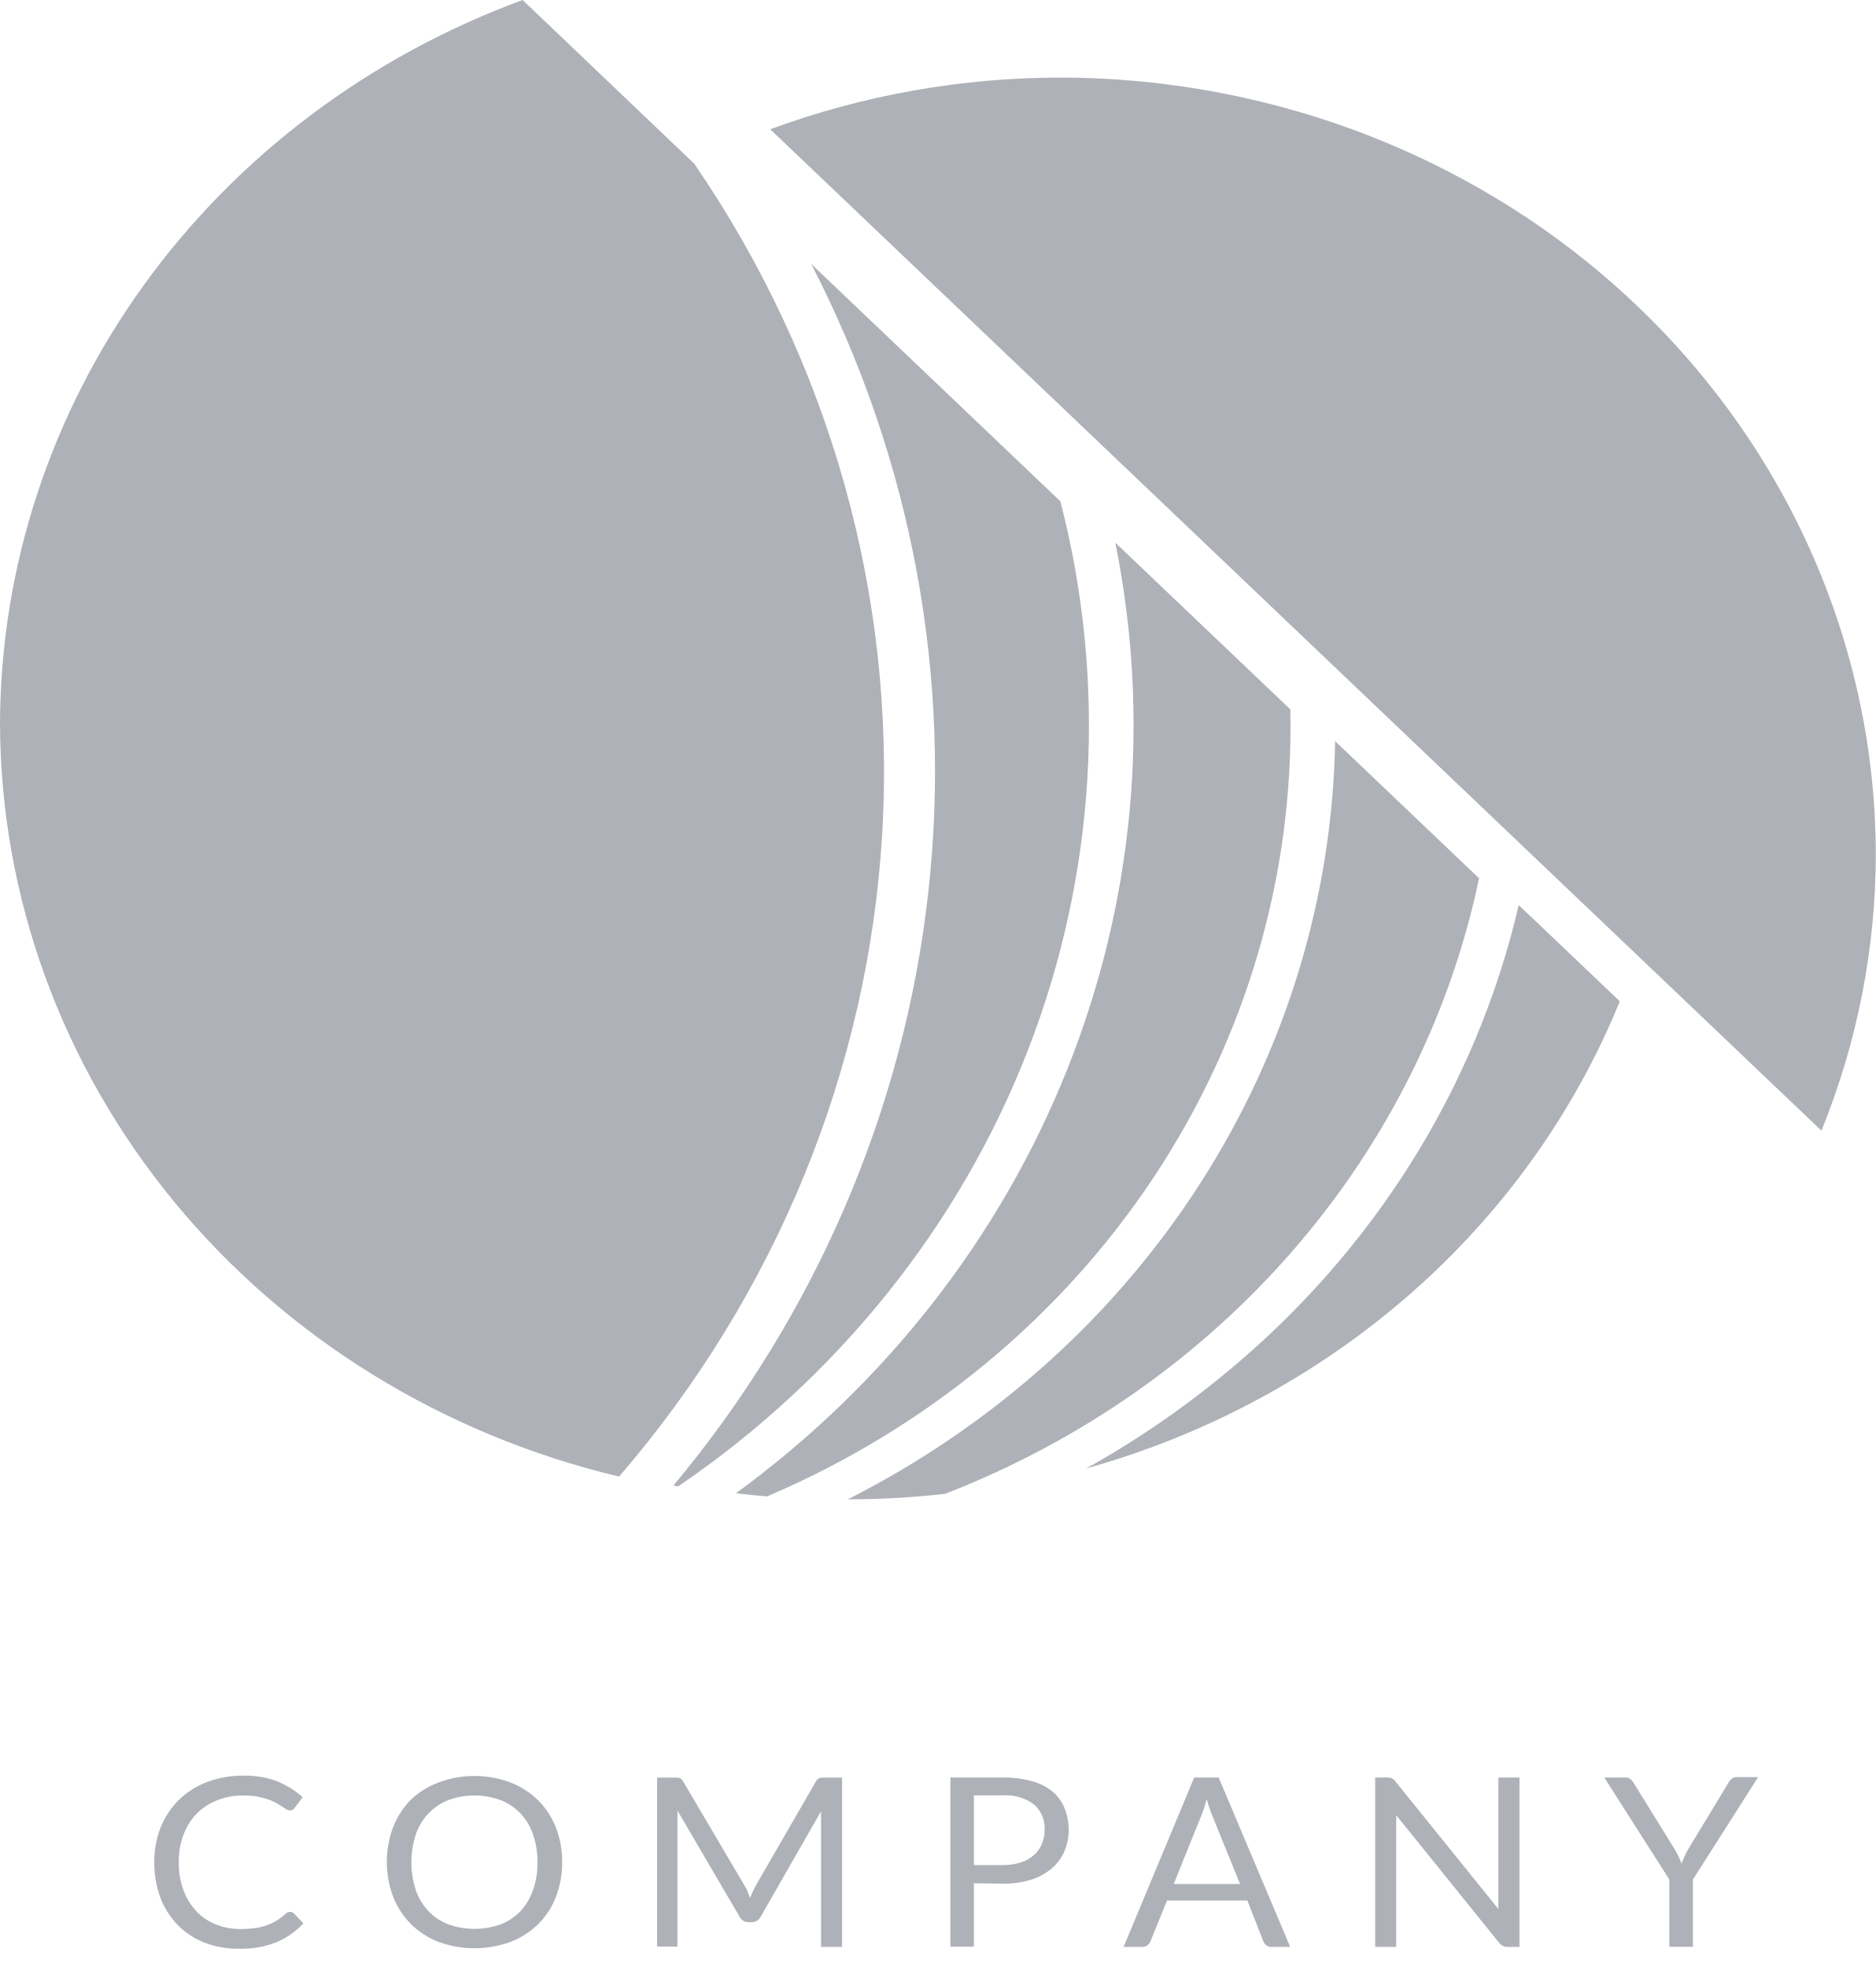
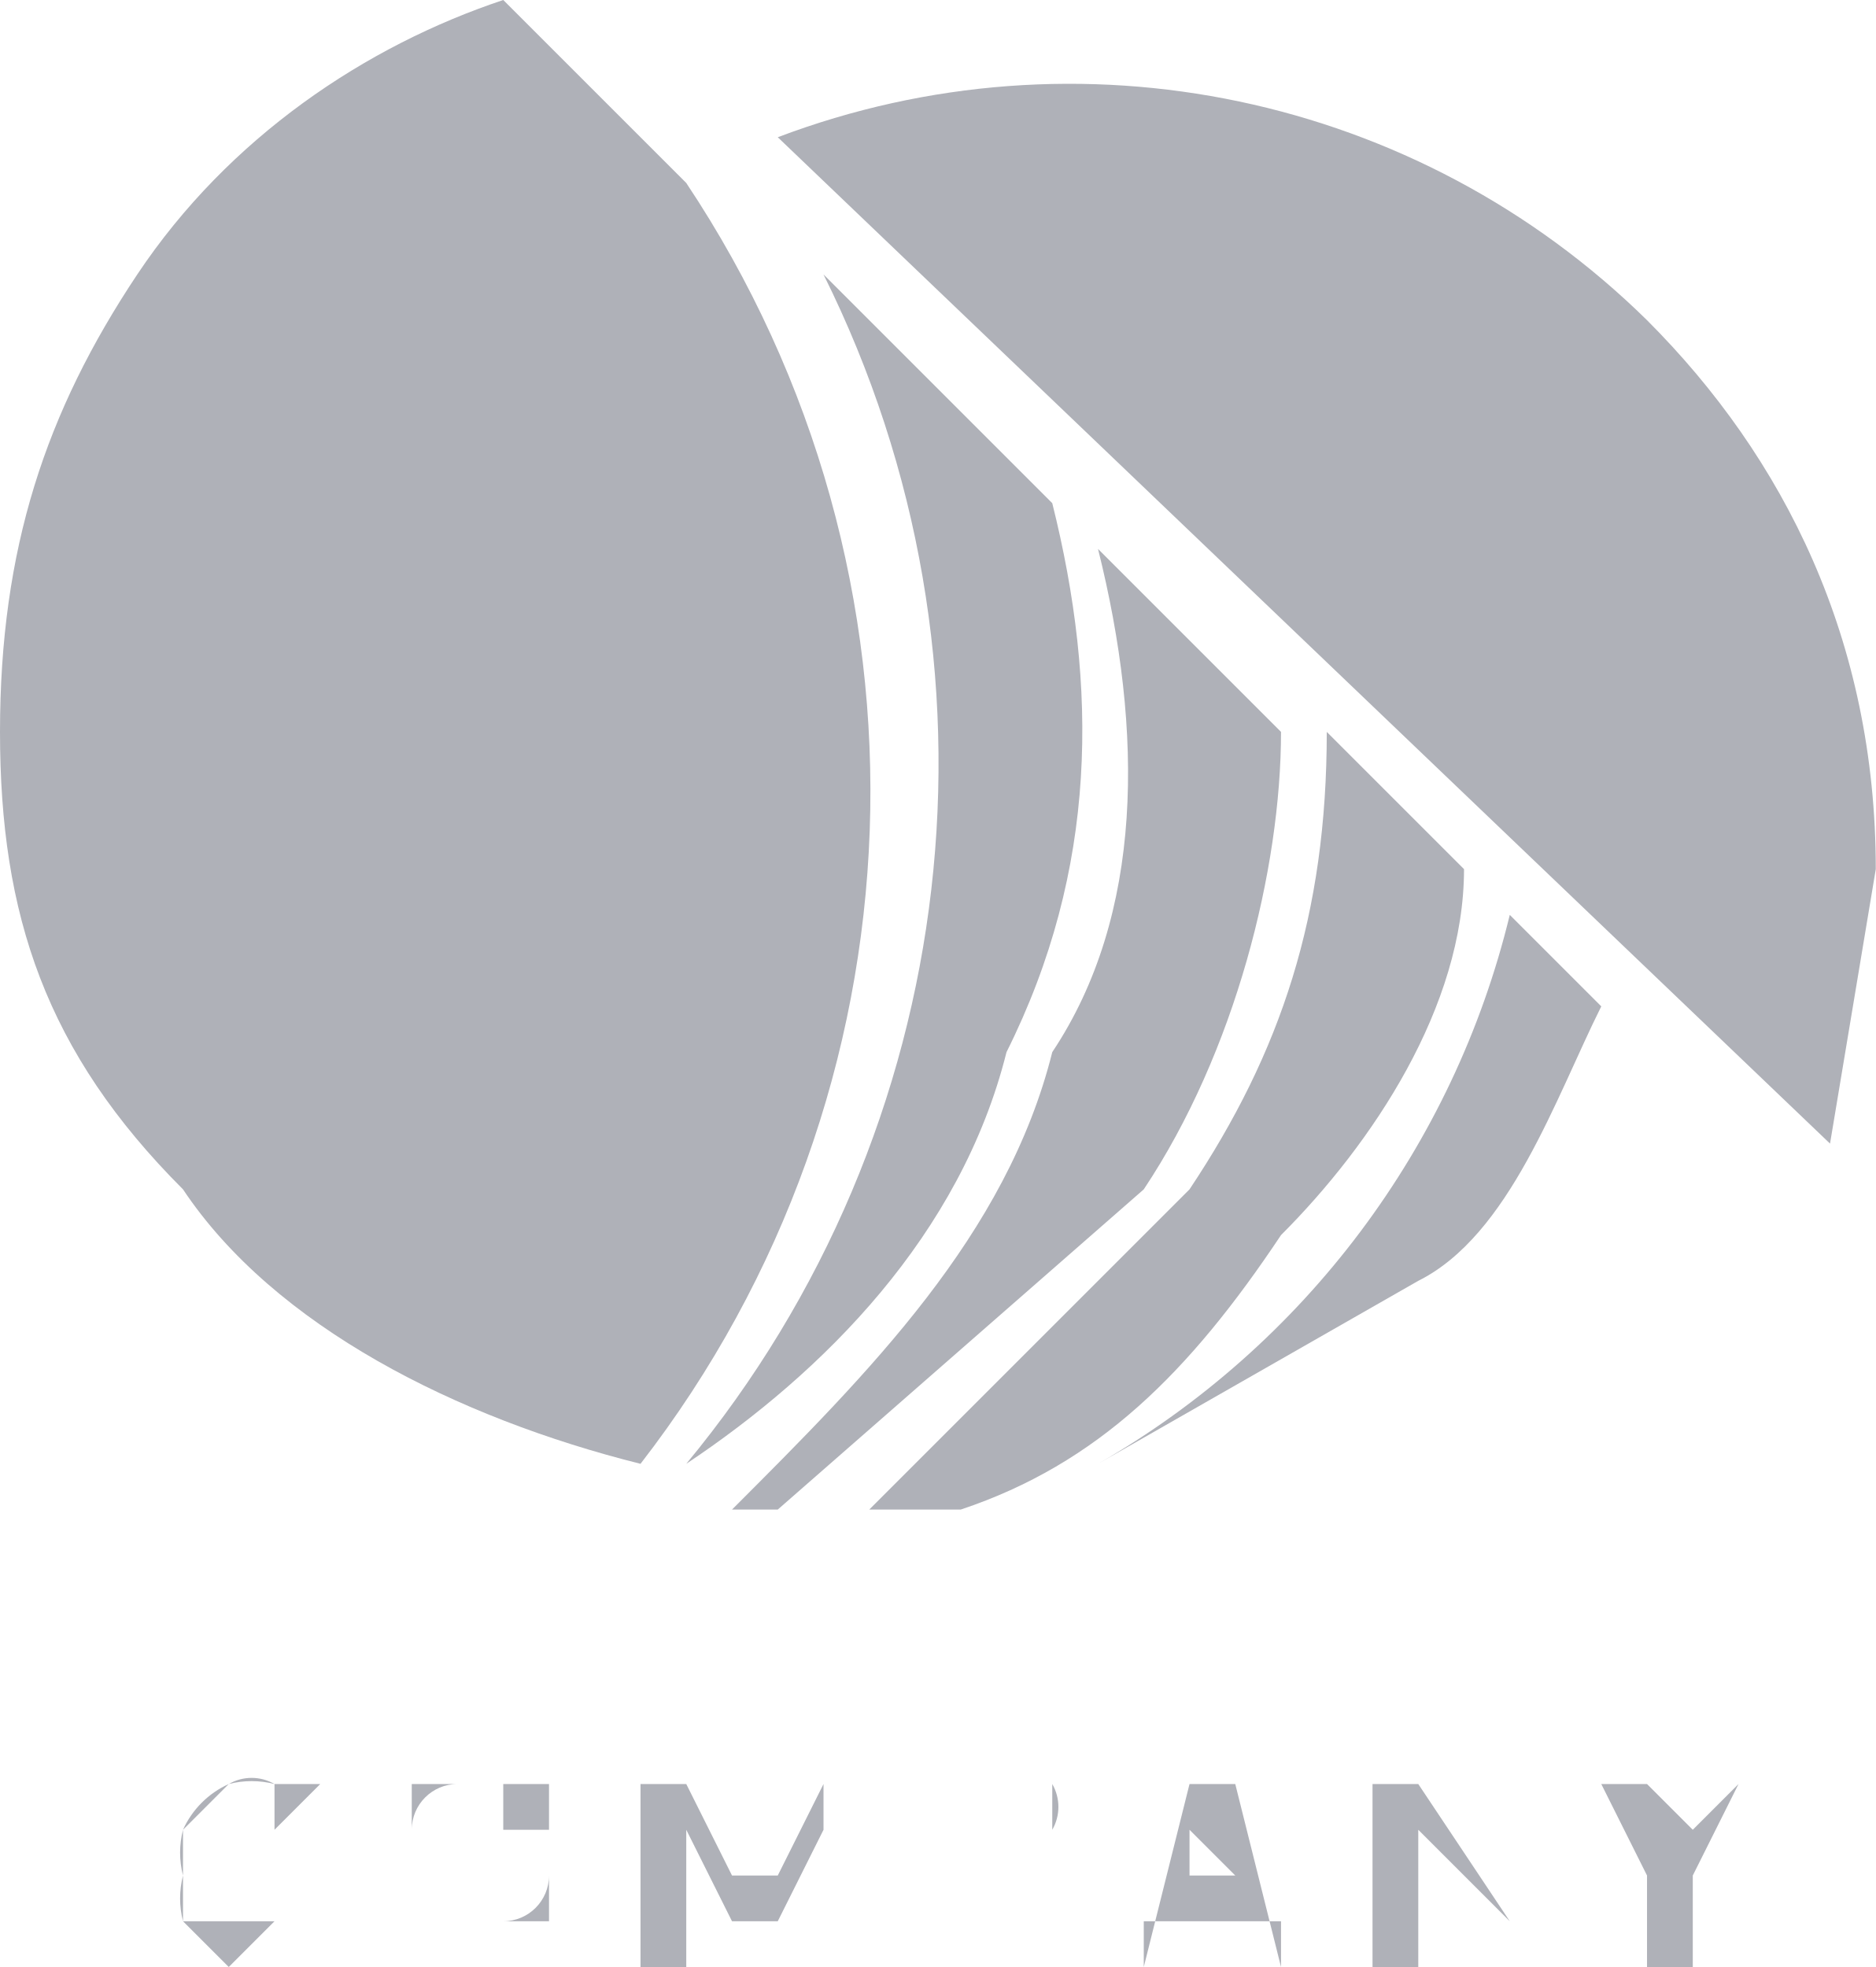
- <svg xmlns="http://www.w3.org/2000/svg" width="41" height="43" viewBox="0 0 41 43" fill="none">
-   <path d="M6.346 41.795C6.361 41.795 6.375 41.798 6.389 41.804C6.403 41.81 6.415 41.818 6.425 41.829L6.631 42.045C6.471 42.219 6.274 42.359 6.052 42.454C5.793 42.558 5.513 42.608 5.232 42.601C4.968 42.606 4.705 42.559 4.46 42.464C4.24 42.376 4.041 42.244 3.879 42.076C3.713 41.903 3.586 41.7 3.503 41.478C3.414 41.232 3.369 40.972 3.372 40.711C3.369 40.449 3.417 40.188 3.514 39.942C3.604 39.719 3.739 39.516 3.912 39.344C4.088 39.175 4.298 39.042 4.53 38.954C4.783 38.86 5.053 38.814 5.325 38.817C5.577 38.811 5.828 38.853 6.063 38.942C6.266 39.026 6.453 39.143 6.616 39.287L6.443 39.518C6.431 39.534 6.417 39.548 6.4 39.559C6.379 39.573 6.355 39.579 6.33 39.577C6.304 39.575 6.278 39.566 6.256 39.552L6.163 39.491L6.034 39.412C5.979 39.383 5.921 39.358 5.862 39.336C5.786 39.31 5.708 39.29 5.628 39.275C5.527 39.257 5.425 39.249 5.322 39.251C5.126 39.248 4.932 39.283 4.751 39.353C4.582 39.419 4.429 39.517 4.303 39.643C4.175 39.776 4.076 39.933 4.013 40.103C3.94 40.298 3.905 40.504 3.907 40.711C3.904 40.921 3.94 41.13 4.013 41.329C4.075 41.498 4.173 41.654 4.298 41.787C4.416 41.912 4.562 42.009 4.725 42.072C4.893 42.138 5.073 42.171 5.255 42.17C5.36 42.171 5.465 42.165 5.569 42.15C5.738 42.13 5.901 42.074 6.045 41.986C6.117 41.941 6.185 41.89 6.248 41.834C6.274 41.81 6.309 41.796 6.346 41.795Z" fill="#AFB1B8" />
-   <path d="M12.287 40.711C12.29 40.971 12.243 41.229 12.148 41.473C12.064 41.694 11.932 41.896 11.761 42.065C11.589 42.234 11.382 42.366 11.153 42.453C10.649 42.636 10.092 42.636 9.589 42.453C9.361 42.365 9.155 42.232 8.985 42.064C8.813 41.892 8.68 41.688 8.594 41.466C8.408 40.972 8.408 40.432 8.594 39.939C8.681 39.716 8.814 39.512 8.985 39.338C9.157 39.175 9.363 39.048 9.589 38.964C10.092 38.777 10.65 38.777 11.153 38.964C11.381 39.052 11.588 39.185 11.76 39.353C11.929 39.523 12.061 39.724 12.148 39.944C12.243 40.189 12.291 40.449 12.287 40.711ZM11.747 40.711C11.751 40.503 11.718 40.296 11.649 40.098C11.592 39.929 11.498 39.773 11.374 39.64C11.253 39.514 11.105 39.415 10.939 39.351C10.573 39.217 10.168 39.217 9.802 39.351C9.637 39.415 9.488 39.514 9.368 39.64C9.242 39.772 9.147 39.928 9.09 40.098C8.959 40.497 8.959 40.925 9.09 41.324C9.148 41.493 9.243 41.649 9.368 41.782C9.489 41.907 9.637 42.005 9.802 42.069C10.169 42.199 10.573 42.199 10.939 42.069C11.105 42.005 11.253 41.907 11.374 41.782C11.497 41.648 11.591 41.492 11.649 41.324C11.718 41.126 11.751 40.919 11.747 40.711Z" fill="#AFB1B8" />
-   <path d="M16.341 41.353L16.395 41.49C16.415 41.441 16.433 41.397 16.454 41.353C16.474 41.307 16.496 41.262 16.521 41.218L17.835 38.942C17.861 38.903 17.884 38.878 17.91 38.871C17.945 38.861 17.981 38.857 18.018 38.859H18.406V42.561H17.946V39.839C17.946 39.804 17.946 39.765 17.946 39.724C17.943 39.681 17.943 39.639 17.946 39.596L16.624 41.905C16.607 41.939 16.58 41.968 16.546 41.989C16.512 42.009 16.473 42.02 16.433 42.02H16.359C16.319 42.02 16.279 42.01 16.246 41.989C16.212 41.969 16.185 41.939 16.168 41.905L14.808 39.581C14.808 39.626 14.808 39.67 14.808 39.714C14.808 39.758 14.808 39.797 14.808 39.831V42.554H14.363V38.859H14.751C14.788 38.857 14.824 38.861 14.859 38.871C14.891 38.886 14.916 38.911 14.931 38.942L16.274 41.221C16.3 41.263 16.323 41.307 16.341 41.353Z" fill="#AFB1B8" />
-   <path d="M21.287 41.169V42.556H20.773V38.858H21.92C22.136 38.855 22.352 38.882 22.56 38.939C22.727 38.984 22.881 39.063 23.013 39.17C23.127 39.27 23.215 39.394 23.27 39.532C23.331 39.683 23.36 39.844 23.358 40.005C23.36 40.167 23.327 40.328 23.262 40.478C23.201 40.62 23.105 40.747 22.985 40.848C22.852 40.959 22.697 41.043 22.529 41.093C22.329 41.154 22.119 41.183 21.909 41.179L21.287 41.169ZM21.287 40.772H21.909C22.045 40.774 22.179 40.755 22.308 40.716C22.414 40.682 22.512 40.628 22.596 40.557C22.673 40.489 22.733 40.405 22.771 40.312C22.813 40.213 22.834 40.107 22.833 40C22.839 39.898 22.821 39.795 22.781 39.699C22.741 39.603 22.68 39.517 22.601 39.447C22.405 39.3 22.158 39.23 21.909 39.248H21.287V40.772Z" fill="#AFB1B8" />
-   <path d="M28.201 42.561H27.794C27.754 42.563 27.713 42.55 27.681 42.527C27.652 42.504 27.629 42.474 27.614 42.441L27.265 41.547H25.508L25.145 42.441C25.132 42.474 25.11 42.502 25.081 42.524C25.048 42.55 25.007 42.562 24.965 42.561H24.559L26.102 38.858H26.637L28.201 42.561ZM25.654 41.186H27.105L26.493 39.679C26.446 39.566 26.407 39.45 26.377 39.331L26.318 39.525C26.3 39.584 26.279 39.638 26.261 39.682L25.654 41.186Z" fill="#AFB1B8" />
-   <path d="M30.423 38.875C30.454 38.892 30.48 38.914 30.5 38.942L32.751 41.733C32.751 41.689 32.751 41.645 32.751 41.603C32.751 41.561 32.751 41.52 32.751 41.48V38.858H33.212V42.561H32.954C32.918 42.562 32.882 42.555 32.849 42.539C32.817 42.522 32.789 42.498 32.767 42.471L30.518 39.682C30.521 39.724 30.521 39.767 30.518 39.809C30.518 39.851 30.518 39.888 30.518 39.922V42.561H30.058V38.858H30.331C30.363 38.857 30.394 38.863 30.423 38.875Z" fill="#AFB1B8" />
-   <path d="M37.003 41.088V42.559H36.488V41.088L35.066 38.858H35.526C35.566 38.856 35.605 38.867 35.637 38.89C35.665 38.914 35.688 38.942 35.706 38.974L36.596 40.412C36.632 40.473 36.663 40.53 36.689 40.584C36.715 40.638 36.735 40.689 36.753 40.74L36.82 40.581C36.845 40.523 36.874 40.466 36.908 40.412L37.785 38.964C37.803 38.935 37.826 38.908 37.852 38.885C37.882 38.86 37.922 38.847 37.962 38.849H38.428L37.003 41.088Z" fill="#AFB1B8" />
-   <path d="M16.086 32.644C16.31 32.671 16.536 32.693 16.765 32.713C20.236 31.234 23.172 28.813 25.206 25.753C27.24 22.692 28.283 19.129 28.203 15.507L24.378 11.863C25.156 15.719 24.793 19.705 23.328 23.375C21.863 27.045 19.356 30.255 16.086 32.644Z" fill="#AFB1B8" />
-   <path d="M14.72 32.475L14.823 32.494C18.317 30.113 20.981 26.788 22.471 22.949C23.96 19.11 24.206 14.933 23.177 10.959L17.73 5.769C19.933 10.035 20.82 14.81 20.287 19.537C19.755 24.265 17.824 28.751 14.72 32.475Z" fill="#AFB1B8" />
-   <path d="M33.196 19.786C32.27 23.765 30.023 27.354 26.786 30.02C25.841 30.802 24.821 31.5 23.741 32.102C26.376 31.365 28.798 30.06 30.821 28.289C32.843 26.518 34.412 24.328 35.405 21.889L33.196 19.786Z" fill="#AFB1B8" />
-   <path d="M32.329 19.2L29.183 16.203C29.123 19.62 28.104 22.959 26.231 25.874C24.358 28.788 21.699 31.172 18.532 32.776H18.548C19.253 32.776 19.959 32.736 20.659 32.656C23.619 31.505 26.234 29.674 28.27 27.326C30.306 24.978 31.701 22.186 32.329 19.2Z" fill="#AFB1B8" />
-   <path d="M15.176 3.58L11.423 0C8.068 1.235 5.183 3.406 3.145 6.23C1.107 9.053 0.01 12.397 0 15.823H0C0.013 19.61 1.35 23.284 3.801 26.264C6.252 29.245 9.676 31.361 13.532 32.279C16.974 28.284 18.989 23.347 19.285 18.186C19.58 13.025 18.141 7.909 15.176 3.58Z" fill="#AFB1B8" />
-   <path d="M41 18.649C40.987 14.157 39.108 9.852 35.773 6.676C32.439 3.499 27.921 1.709 23.206 1.696C21.027 1.694 18.867 2.077 16.835 2.826L39.812 24.717C40.599 22.782 41.002 20.724 41 18.649Z" fill="#AFB1B8" />
+ <svg xmlns="http://www.w3.org/2000/svg" width="41" height="43" fill="none">
+   <path d="M6 42h1-1l-1 1-1-1a2 2 0 010-1 2 2 0 010-1 2 2 0 011-1 2 2 0 011 0h1l-1 1v-1a1 1 0 00-1 0l-1 1v2h2zM12 41v1h-1-2v-2-1h3v2zm0 0v-1h-1v-1h-1a1 1 0 00-1 1v2h2a1 1 0 001-1zM16 41h1l1-2v4-3l-1 2h-1l-1-2v3h-1v-4h1l1 2zM21 41v2-4h2v2h-2zm0 0h2v-1a1 1 0 000-1h-2v2zM28 43v-1h-3v1l1-4h1l1 4zm-2-2h1l-1-1v-1 2zM30 39h1l2 3v-3 3l-2-2v3h-1v-4zM37 41v2h-1v-2l-1-2h1l1 1a2 2 0 010 1v-1l1-1-1 2zM16 33h1l8-7c2-3 3-7 3-10l-4-4c1 4 1 8-1 11-1 4-4 7-7 10z" fill="#AFB1B8" />
+   <path d="M15 32c3-2 6-5 7-9 2-4 2-8 1-12l-5-5a24 24 0 01-3 26zM33 20a19 19 0 01-9 12l7-4c2-1 3-4 4-6l-2-2z" fill="#AFB1B8" />
+   <path d="M32 19l-3-3c0 4-1 7-3 10l-7 7h2c3-1 5-3 7-6 2-2 4-5 4-8zM15 4l-4-4C8 1 5 3 3 6s-3 6-3 10 1 7 4 10c2 3 6 5 10 6a24 24 0 001-28zM41 19c0-5-2-9-5-12a18 18 0 00-19-4l23 22 1-6z" fill="#AFB1B8" />
</svg>
